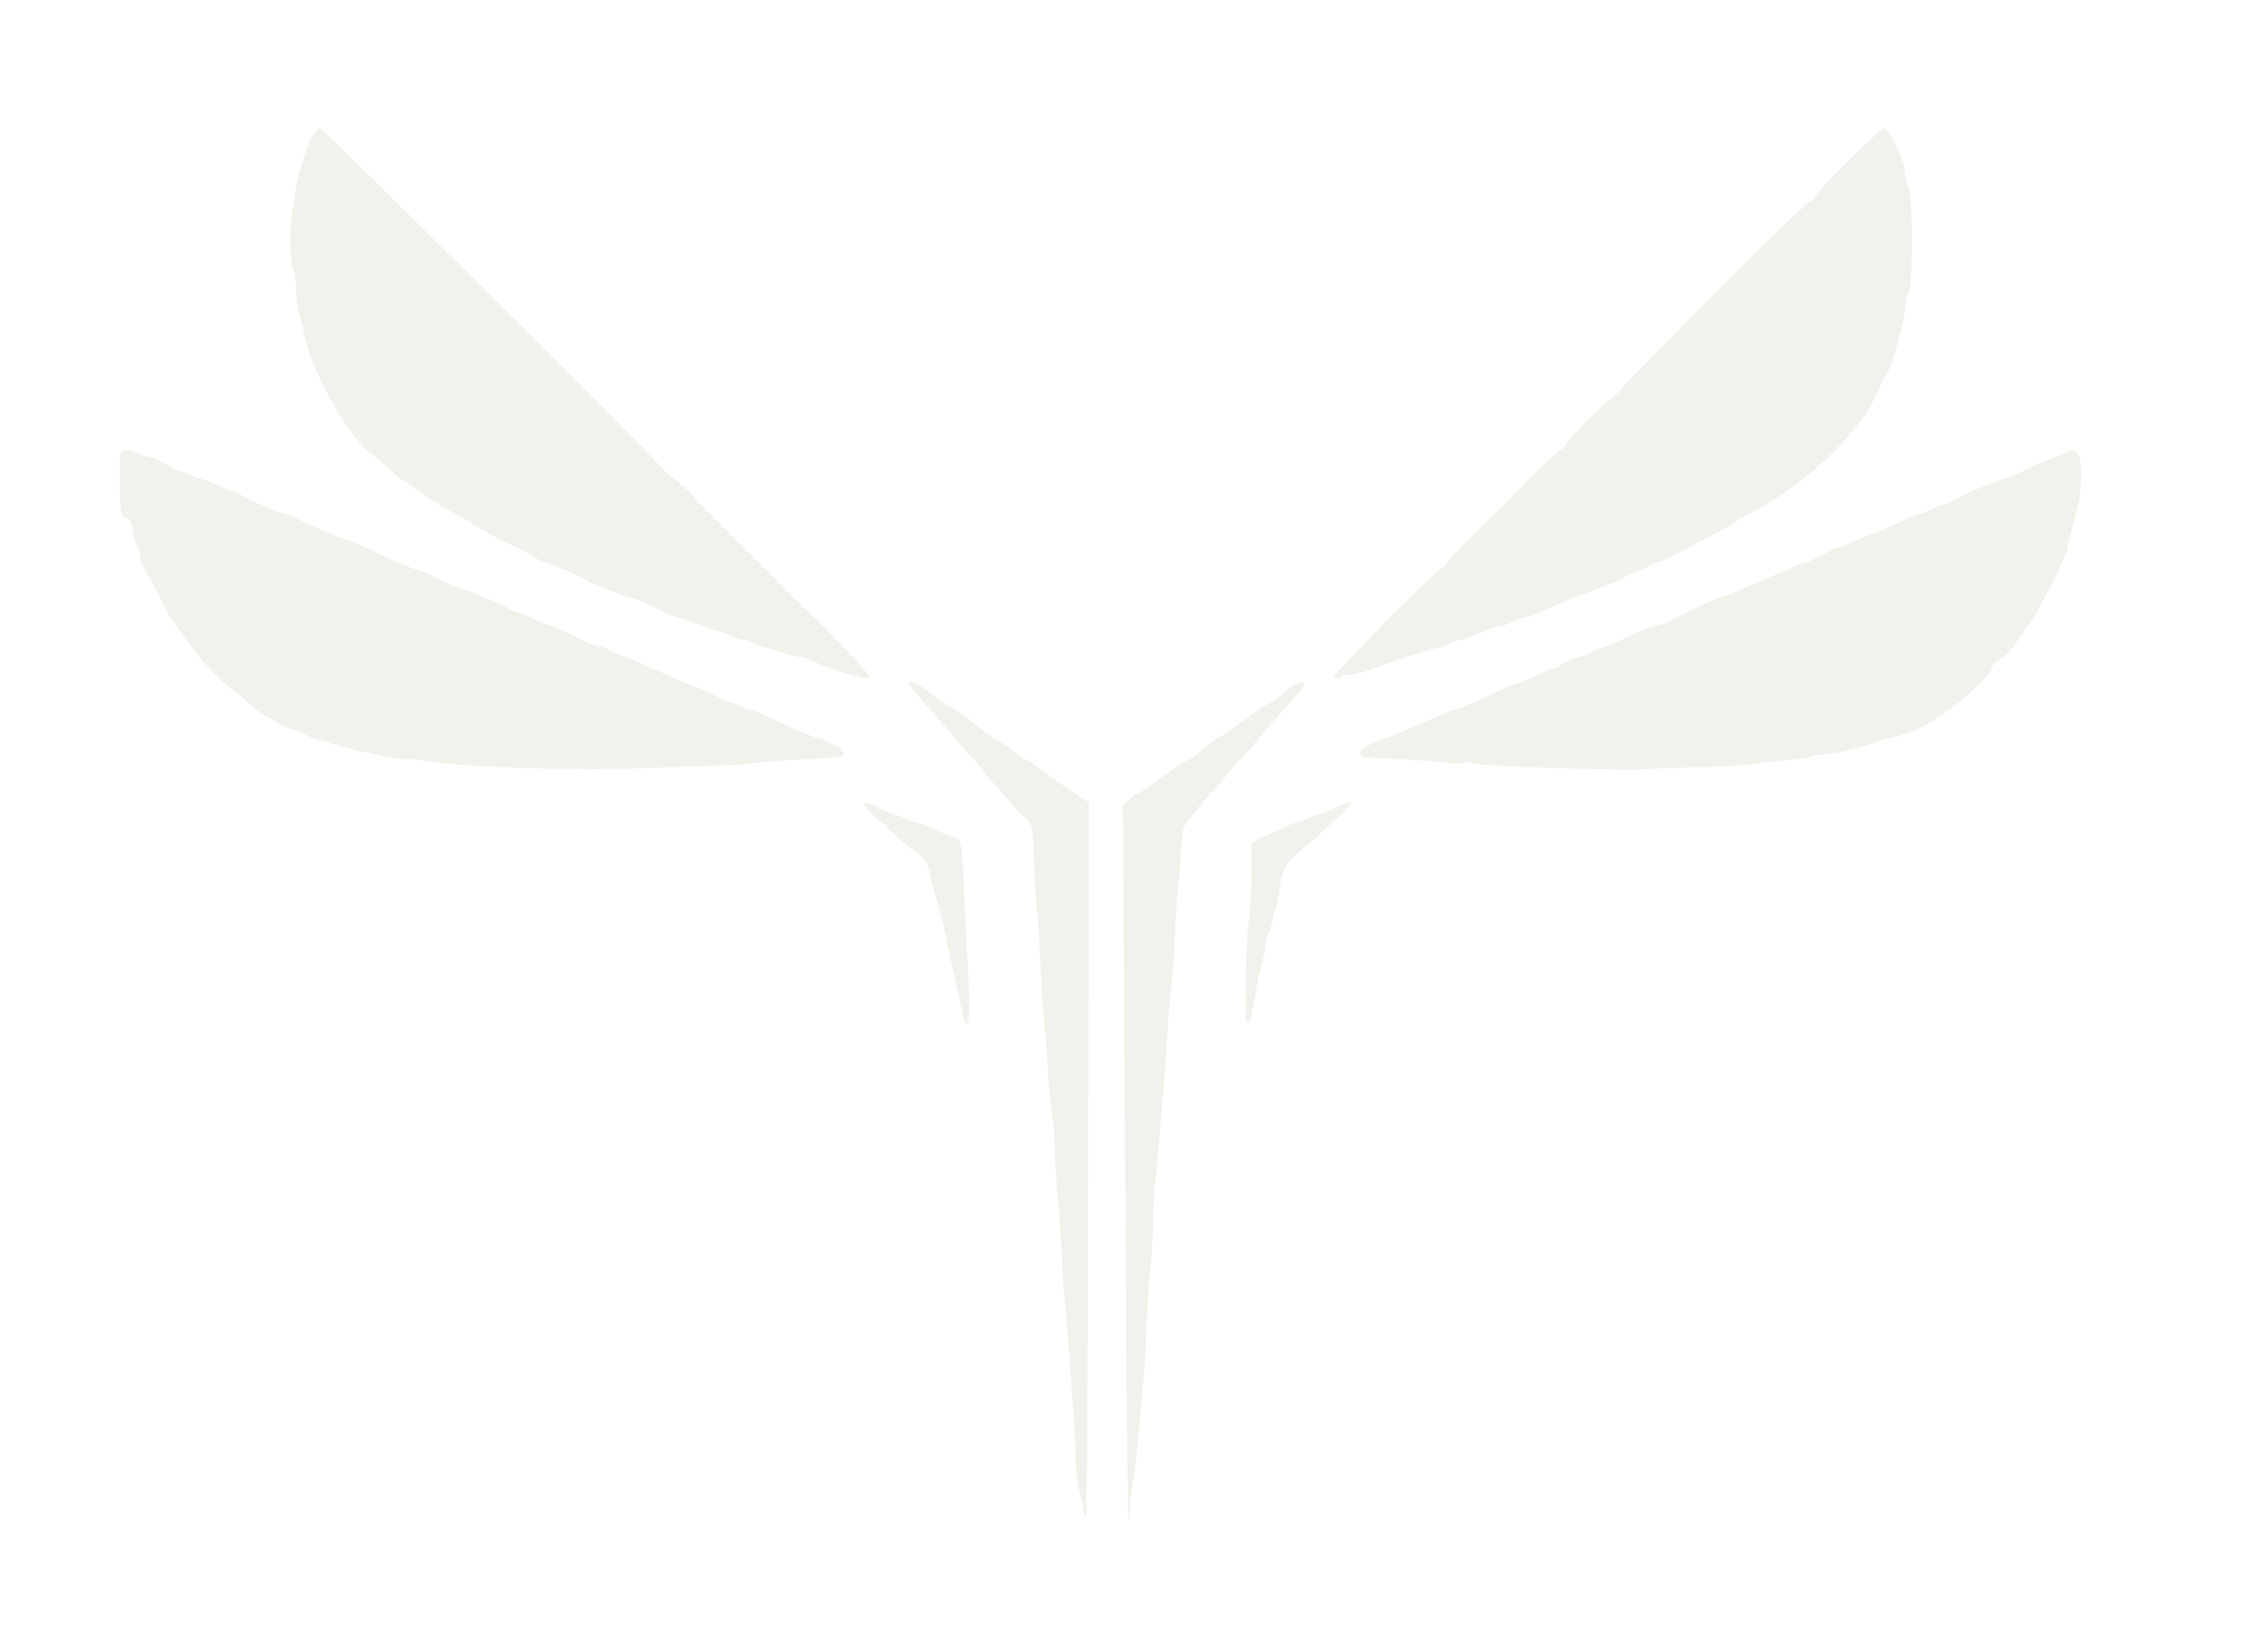
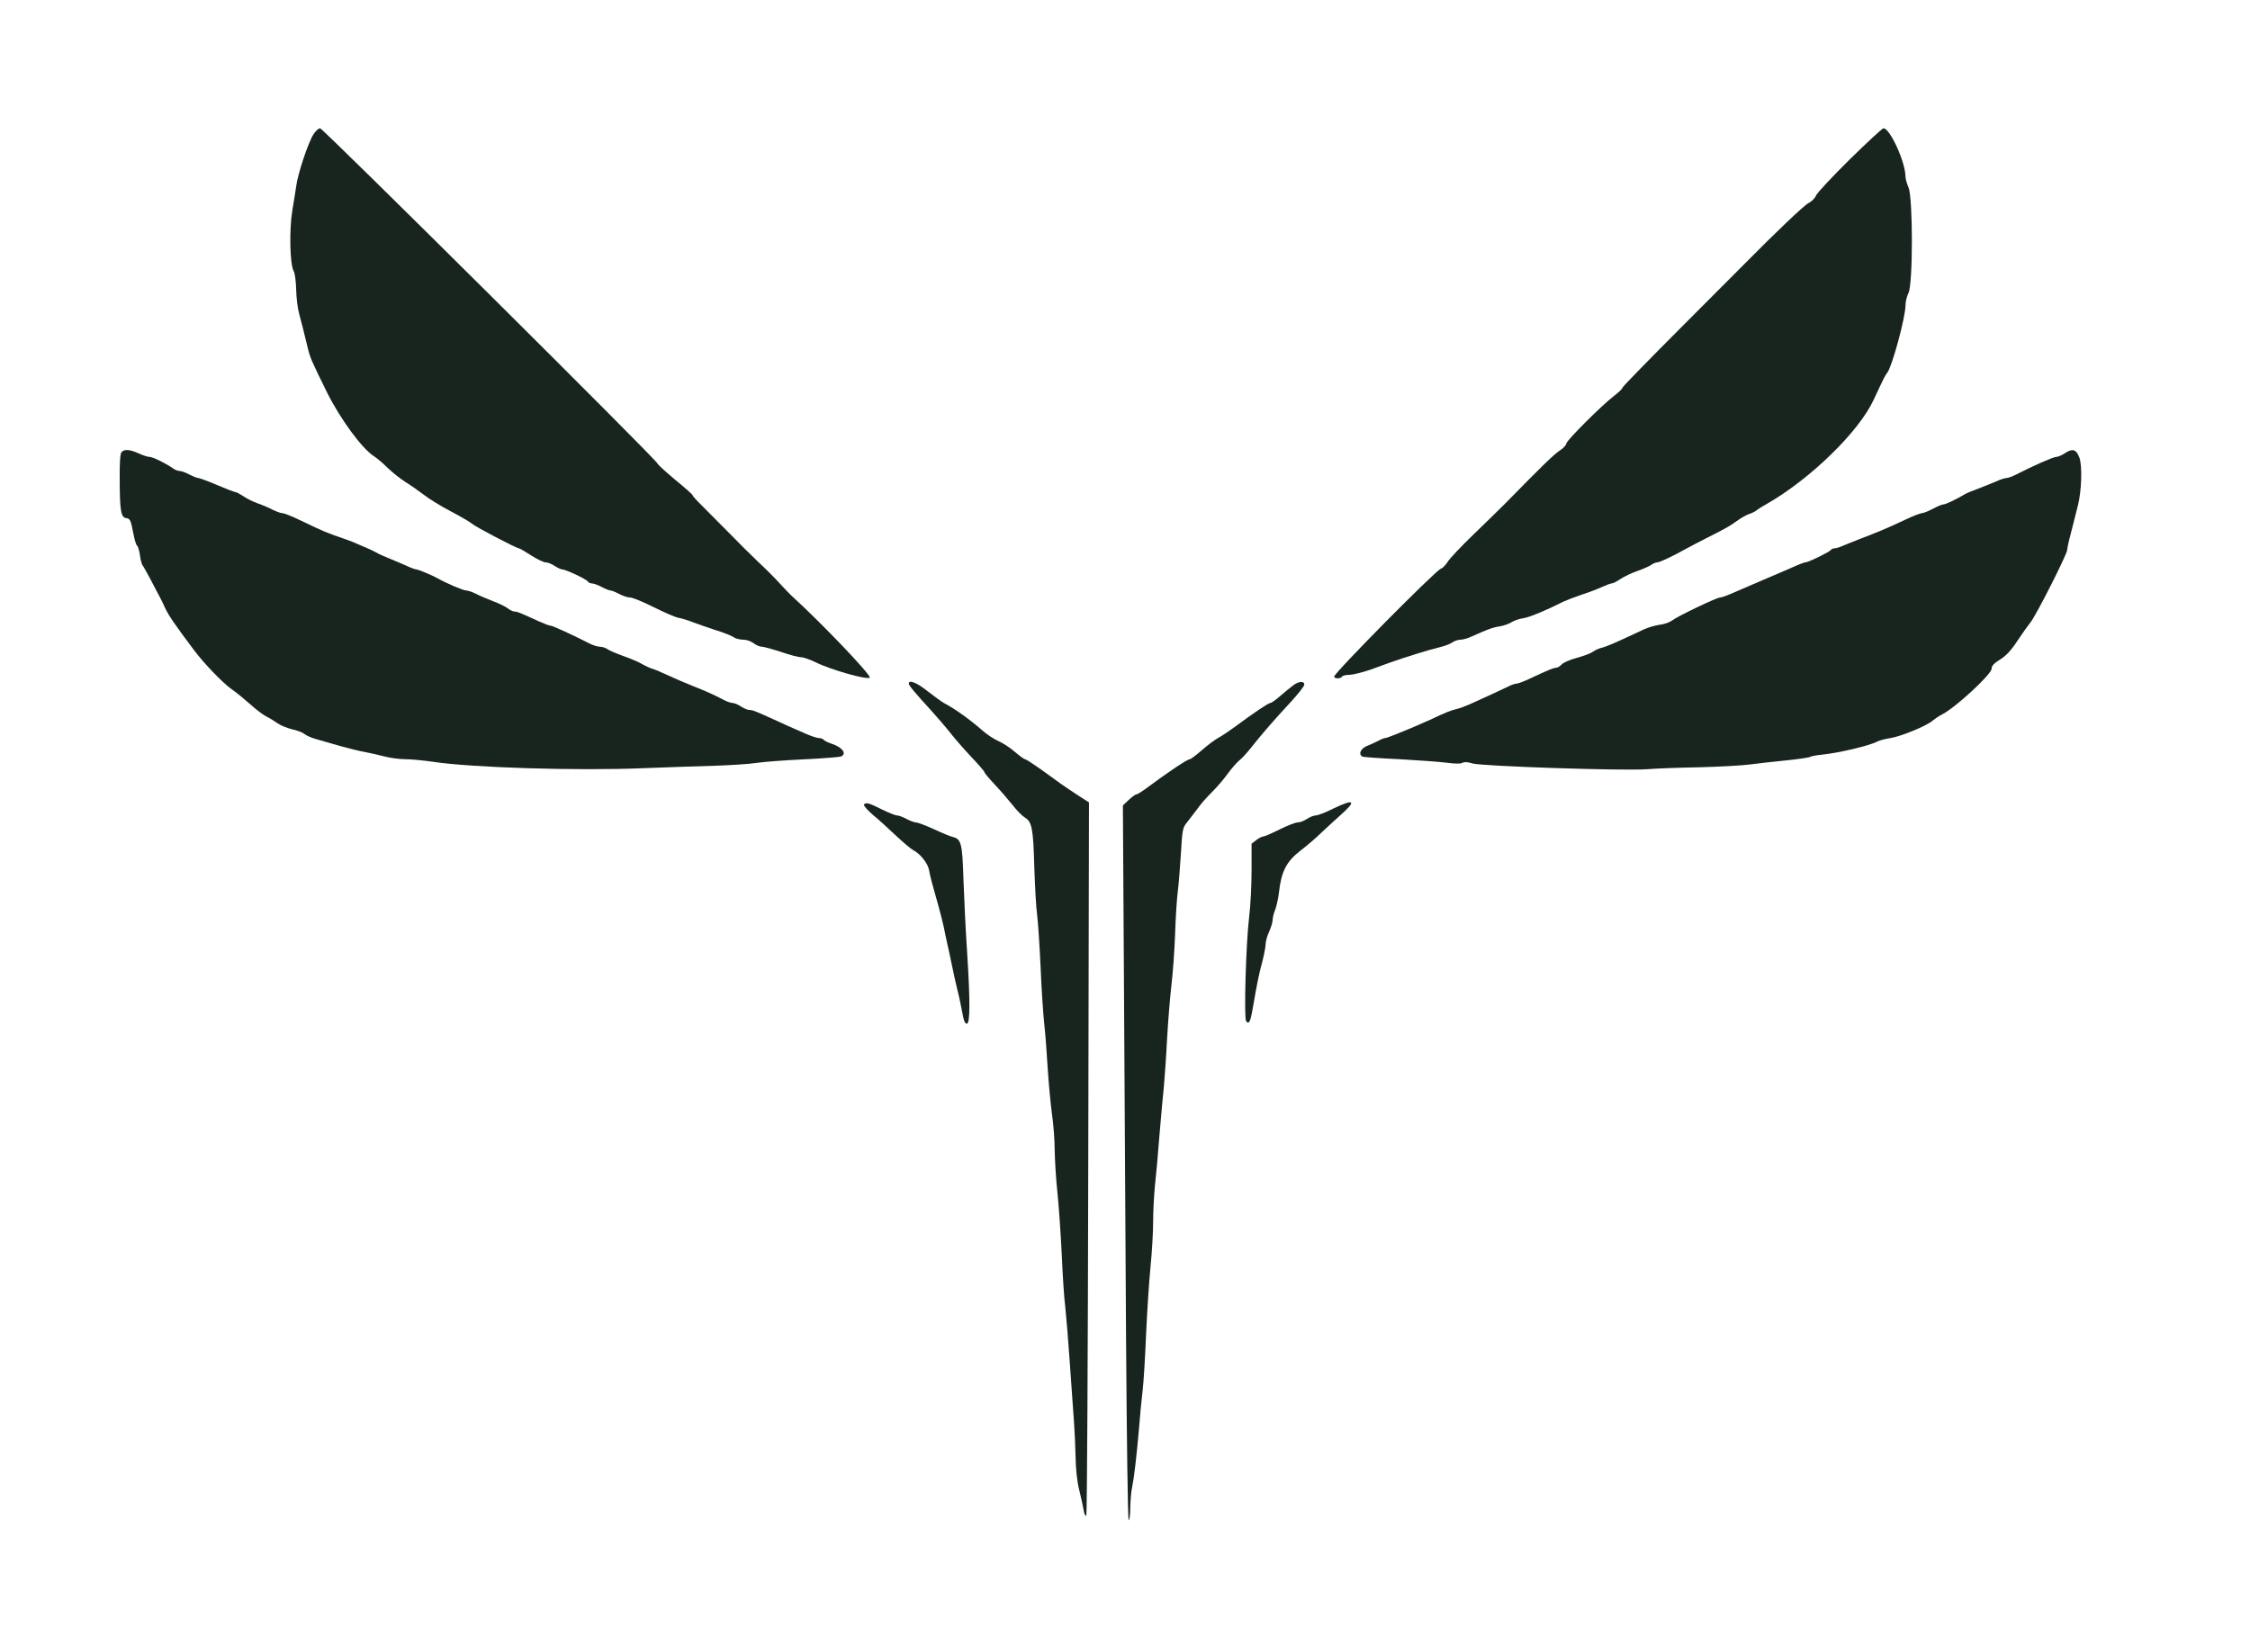
<svg xmlns="http://www.w3.org/2000/svg" viewBox="0 0 1280 940">
-   <g transform="translate(0,940) scale(0.1,-0.1)" fill="#f2f1eb" stroke="none">
+   <g transform="translate(0,940) scale(0.1,-0.1)" fill="#18241e" stroke="none">
    <path d="M1784 8637 c-31 -48 -90 -226 -99 -297 -4 -25 -13 -87 -22 -138 -18 -108 -14 -303 7 -343 8 -13 14 -62 15 -109 1 -47 9 -110 18 -140 14 -50 20 -76 49 -195 13 -52 22 -73 108 -247 75 -151 198 -319 266 -363 16 -10 52 -40 79 -67 28 -27 73 -63 102 -81 29 -18 76 -51 105 -73 29 -23 98 -65 153 -94 55 -29 109 -60 120 -70 20 -18 253 -140 267 -140 4 0 35 -18 69 -40 34 -22 72 -40 83 -40 12 0 35 -9 51 -20 17 -11 36 -20 43 -20 20 0 139 -56 146 -69 4 -6 15 -11 24 -11 10 0 34 -9 55 -20 20 -11 43 -20 50 -20 7 0 29 -9 50 -20 20 -11 48 -20 62 -20 14 0 74 -25 134 -55 60 -30 124 -58 143 -61 18 -3 53 -14 78 -24 25 -9 83 -30 129 -45 47 -14 94 -33 105 -41 11 -8 36 -14 54 -14 19 0 45 -9 59 -20 14 -11 35 -20 47 -20 11 0 61 -14 110 -30 49 -17 100 -30 114 -30 13 0 50 -13 81 -28 83 -42 294 -102 309 -88 11 12 -276 313 -448 469 -8 7 -37 38 -65 68 -27 30 -81 84 -120 120 -38 36 -116 113 -171 170 -56 57 -125 126 -153 154 -28 27 -51 53 -51 57 0 4 -45 44 -100 89 -55 46 -100 87 -100 92 0 16 -1903 1907 -1919 1907 -9 0 -25 -15 -37 -33z" />
    <path d="M10521 8491 c-99 -98 -185 -190 -190 -204 -6 -15 -25 -34 -43 -43 -26 -13 -184 -164 -360 -342 -7 -7 -167 -167 -355 -356 -189 -189 -343 -347 -343 -352 0 -6 -21 -26 -47 -46 -73 -56 -273 -256 -273 -273 0 -8 -17 -26 -37 -39 -33 -21 -105 -92 -310 -301 -21 -22 -100 -98 -174 -170 -74 -71 -144 -145 -154 -163 -11 -17 -28 -35 -38 -38 -30 -10 -607 -593 -607 -614 0 -13 37 -13 45 0 3 6 23 10 43 10 20 1 73 14 117 29 44 16 94 34 110 40 81 29 226 74 277 86 31 7 67 20 79 29 13 9 34 16 48 16 13 0 42 8 65 19 91 41 118 51 159 57 23 4 53 15 67 24 14 9 43 19 65 22 35 5 129 44 230 95 17 8 64 26 105 40 41 13 93 33 116 44 22 10 46 19 52 19 7 0 30 11 50 25 21 14 65 35 97 46 32 11 68 27 79 35 11 8 26 14 34 14 14 0 84 33 167 79 28 15 75 40 105 55 119 60 137 70 180 101 25 18 56 36 70 40 14 4 32 13 40 19 8 7 36 25 62 39 247 142 522 409 607 592 61 131 66 140 78 155 27 35 103 314 103 381 0 22 8 54 17 72 26 48 26 543 0 601 -9 21 -17 49 -17 61 0 82 -88 275 -125 275 -7 0 -94 -81 -194 -179z" />
    <path d="M692 6828 c-8 -8 -12 -56 -11 -152 0 -179 7 -220 36 -224 24 -4 26 -8 43 -94 6 -32 15 -60 20 -63 5 -3 12 -27 16 -53 3 -26 10 -52 14 -57 5 -6 26 -44 48 -85 21 -41 44 -84 50 -95 6 -11 21 -41 32 -66 20 -42 51 -88 164 -239 60 -79 164 -187 214 -222 24 -16 71 -55 105 -85 34 -31 76 -62 92 -70 17 -8 45 -25 63 -38 18 -13 56 -28 84 -35 29 -6 60 -18 69 -26 9 -8 39 -22 65 -29 27 -8 90 -26 139 -40 50 -14 115 -30 145 -35 30 -6 80 -17 110 -25 30 -8 82 -15 115 -15 33 0 105 -7 160 -15 216 -33 818 -52 1200 -36 138 5 322 12 410 14 88 3 192 10 230 16 39 6 158 15 265 20 107 5 203 13 213 16 38 15 9 54 -55 74 -21 7 -40 17 -43 22 -4 5 -15 9 -25 9 -11 0 -41 10 -67 21 -27 12 -61 27 -78 34 -16 7 -59 26 -95 43 -128 58 -138 62 -157 62 -10 0 -31 9 -48 20 -16 11 -38 20 -48 20 -10 0 -35 9 -55 20 -51 27 -96 47 -172 77 -36 14 -96 40 -135 58 -38 18 -81 36 -95 40 -14 4 -39 16 -57 26 -17 11 -64 31 -104 45 -40 14 -82 32 -93 40 -11 8 -31 14 -44 14 -13 0 -40 9 -60 19 -89 46 -209 101 -221 101 -7 0 -38 12 -69 26 -107 49 -120 54 -135 54 -8 0 -25 8 -38 18 -13 10 -51 29 -84 41 -33 13 -77 31 -97 42 -20 10 -46 19 -56 19 -17 0 -115 42 -162 69 -30 17 -111 51 -122 51 -6 0 -29 8 -52 19 -23 10 -66 29 -96 41 -30 12 -62 26 -70 31 -8 5 -31 16 -50 25 -19 8 -48 21 -65 28 -16 8 -46 19 -65 26 -124 43 -116 40 -261 109 -47 23 -93 41 -103 41 -9 0 -34 9 -54 19 -20 11 -58 27 -84 36 -26 9 -63 27 -83 41 -20 13 -40 24 -46 24 -5 0 -52 18 -104 40 -52 22 -100 40 -107 40 -7 0 -30 9 -51 20 -20 11 -45 20 -55 20 -10 0 -28 7 -41 17 -43 29 -112 63 -130 63 -11 0 -38 9 -62 20 -51 23 -80 25 -97 8z" />
    <path d="M11745 6820 c-16 -11 -38 -20 -48 -20 -16 0 -134 -52 -229 -101 -20 -10 -44 -19 -53 -19 -9 0 -35 -8 -58 -19 -23 -10 -69 -28 -102 -41 -33 -12 -67 -26 -75 -31 -54 -32 -111 -59 -123 -59 -8 0 -35 -11 -61 -25 -26 -14 -54 -25 -63 -25 -8 0 -52 -17 -96 -38 -97 -46 -157 -71 -252 -107 -38 -15 -84 -33 -102 -41 -17 -8 -38 -14 -46 -14 -9 0 -19 -5 -22 -10 -7 -11 -128 -70 -144 -70 -6 0 -30 -9 -53 -19 -24 -11 -108 -47 -188 -81 -80 -34 -164 -71 -188 -81 -23 -10 -49 -19 -57 -19 -19 0 -243 -107 -273 -131 -13 -10 -44 -21 -70 -24 -26 -4 -65 -15 -87 -25 -22 -10 -78 -37 -125 -58 -47 -22 -98 -43 -114 -47 -17 -3 -41 -14 -55 -24 -14 -10 -56 -25 -93 -35 -37 -10 -74 -26 -84 -37 -9 -10 -24 -19 -32 -19 -14 0 -41 -11 -148 -61 -33 -16 -68 -29 -76 -29 -9 0 -29 -7 -45 -15 -26 -13 -121 -57 -223 -103 -25 -11 -58 -23 -75 -27 -30 -7 -59 -18 -150 -61 -85 -39 -243 -104 -255 -104 -7 0 -24 -7 -38 -15 -15 -8 -44 -21 -64 -29 -37 -15 -52 -46 -28 -61 5 -3 100 -10 210 -15 109 -6 231 -15 270 -20 45 -6 78 -7 89 -1 12 7 31 5 57 -3 47 -16 860 -43 994 -33 47 4 180 9 295 11 116 3 246 10 290 16 44 6 136 16 205 23 69 7 130 16 137 20 6 4 38 10 70 13 95 10 270 51 314 75 12 6 45 15 73 19 59 9 210 71 240 99 12 10 35 26 53 35 76 38 283 229 283 261 0 16 14 31 48 52 34 21 63 52 97 104 27 41 62 90 78 110 33 43 207 386 207 410 0 8 9 51 21 95 11 43 29 113 39 154 22 83 27 231 9 277 -18 47 -39 53 -84 23z" />
    <path d="M5170 5510 c0 -10 31 -48 130 -156 30 -33 80 -91 110 -129 30 -38 85 -100 122 -139 37 -39 68 -75 68 -79 0 -5 26 -36 58 -70 32 -34 77 -86 101 -116 23 -30 55 -63 70 -72 42 -25 49 -62 55 -284 4 -110 10 -231 16 -270 5 -38 14 -173 20 -300 5 -126 15 -273 21 -325 6 -52 14 -162 19 -245 5 -82 16 -199 24 -260 9 -60 16 -155 16 -210 1 -55 7 -161 15 -235 8 -74 19 -234 25 -355 5 -121 14 -256 20 -300 5 -44 17 -188 26 -320 9 -132 20 -285 24 -340 4 -55 8 -145 9 -201 1 -61 8 -131 20 -180 11 -43 22 -96 26 -118 3 -21 10 -35 15 -30 4 5 9 920 11 2033 l4 2025 -65 42 c-78 51 -100 67 -207 145 -45 32 -87 59 -92 59 -5 0 -31 19 -58 42 -26 23 -68 50 -93 61 -25 11 -63 36 -86 56 -73 64 -158 126 -223 160 -14 8 -56 38 -93 67 -62 50 -108 68 -108 44z" />
    <path d="M7354 5498 c-16 -12 -49 -39 -73 -60 -24 -21 -48 -38 -54 -38 -11 0 -97 -58 -202 -136 -33 -24 -76 -53 -95 -63 -19 -10 -61 -42 -93 -70 -32 -28 -63 -51 -68 -51 -14 0 -119 -70 -243 -162 -28 -21 -55 -38 -61 -38 -5 0 -25 -14 -44 -32 l-33 -31 6 -1001 c3 -551 9 -1466 12 -2033 4 -579 10 -1033 15 -1033 5 0 9 33 9 73 1 39 5 92 11 117 11 54 25 174 39 335 5 66 14 161 20 210 6 50 15 196 20 325 6 129 17 300 25 380 8 80 15 195 15 255 0 61 5 153 10 205 6 52 18 183 26 290 9 107 20 231 25 275 4 44 13 165 18 268 6 104 17 244 25 310 8 67 18 199 21 292 3 94 10 202 15 240 5 39 13 136 18 217 8 138 10 149 36 180 14 18 41 53 59 77 17 25 55 68 83 95 28 28 68 75 88 103 21 29 50 62 64 74 15 11 47 46 72 78 55 70 132 159 228 262 39 43 72 85 72 93 0 23 -33 20 -66 -6z" />
    <path d="M7585 4799 c-43 -22 -88 -39 -100 -39 -11 0 -33 -9 -50 -20 -16 -11 -40 -20 -53 -20 -13 0 -59 -18 -103 -40 -44 -22 -86 -40 -93 -40 -7 0 -25 -9 -40 -21 l-26 -20 0 -152 c0 -84 -6 -204 -14 -267 -18 -150 -30 -570 -17 -590 15 -22 24 -6 37 68 26 151 36 200 55 269 10 40 19 85 19 100 0 16 9 48 20 72 11 24 20 54 20 67 0 14 7 40 15 59 7 19 17 63 21 98 13 118 43 175 120 235 38 29 92 75 119 102 28 26 77 72 110 101 94 83 81 96 -40 38z" />
    <path d="M4915 4821 c-3 -5 20 -31 51 -58 32 -26 90 -79 131 -118 41 -38 85 -76 99 -83 40 -21 82 -74 89 -112 6 -35 21 -91 55 -210 10 -36 23 -87 29 -115 5 -27 15 -72 21 -100 6 -27 19 -84 27 -125 8 -41 22 -102 30 -135 9 -33 20 -89 27 -125 8 -46 15 -65 26 -65 19 0 20 125 1 420 -8 116 -16 296 -20 400 -6 205 -13 230 -59 242 -15 3 -65 24 -110 45 -46 21 -91 38 -101 38 -9 0 -33 9 -54 20 -20 11 -45 20 -54 20 -10 0 -49 16 -88 35 -73 37 -90 41 -100 26z" />
  </g>
</svg>
